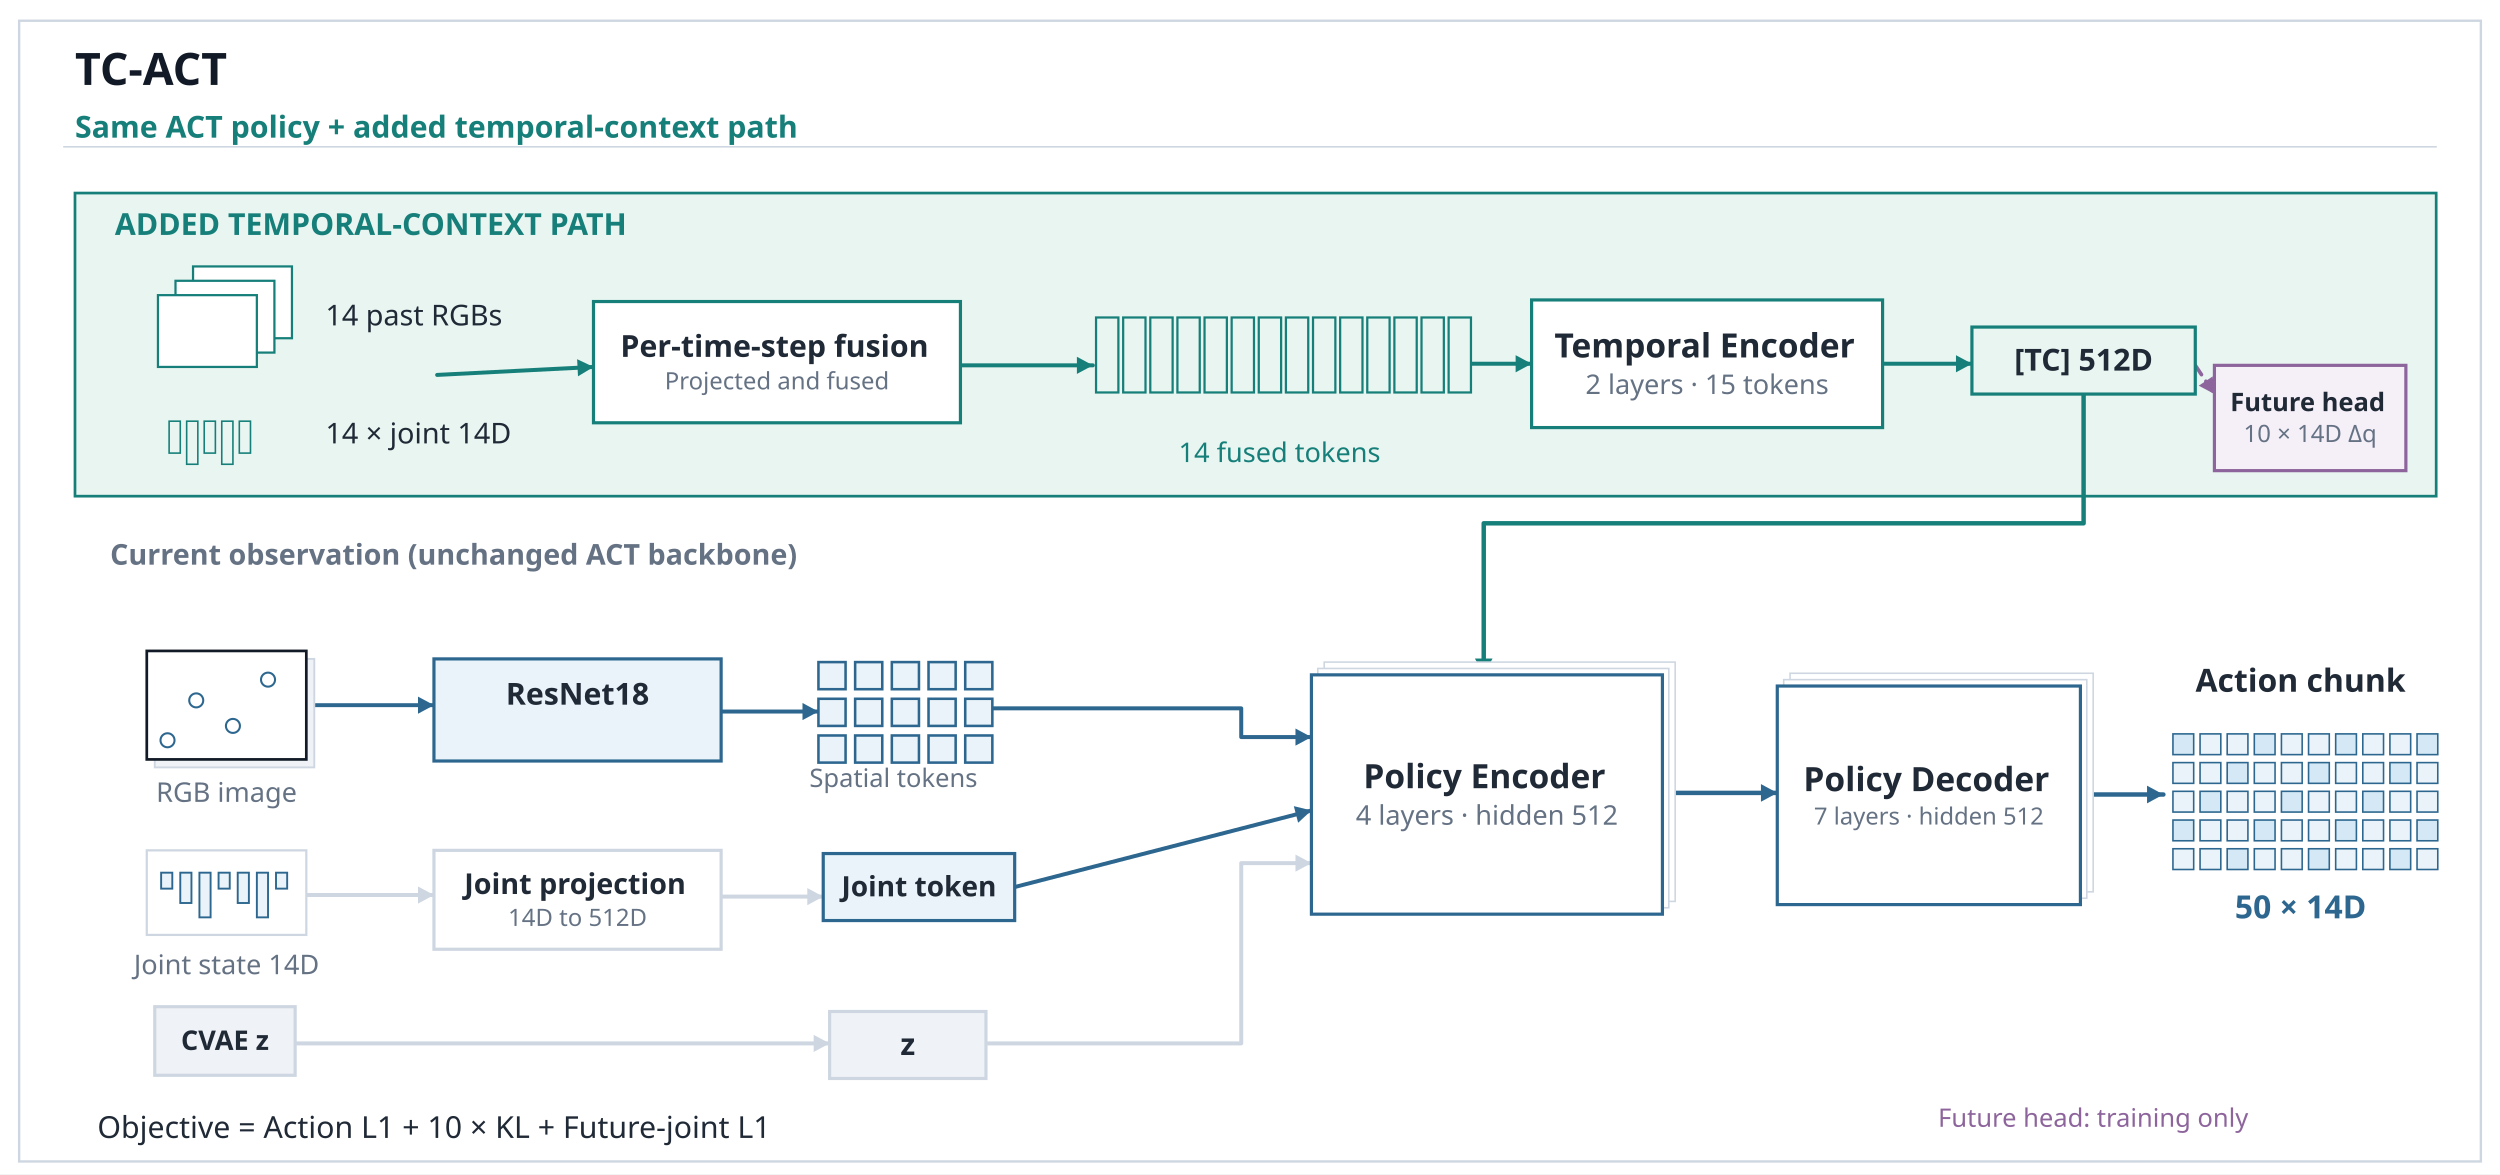
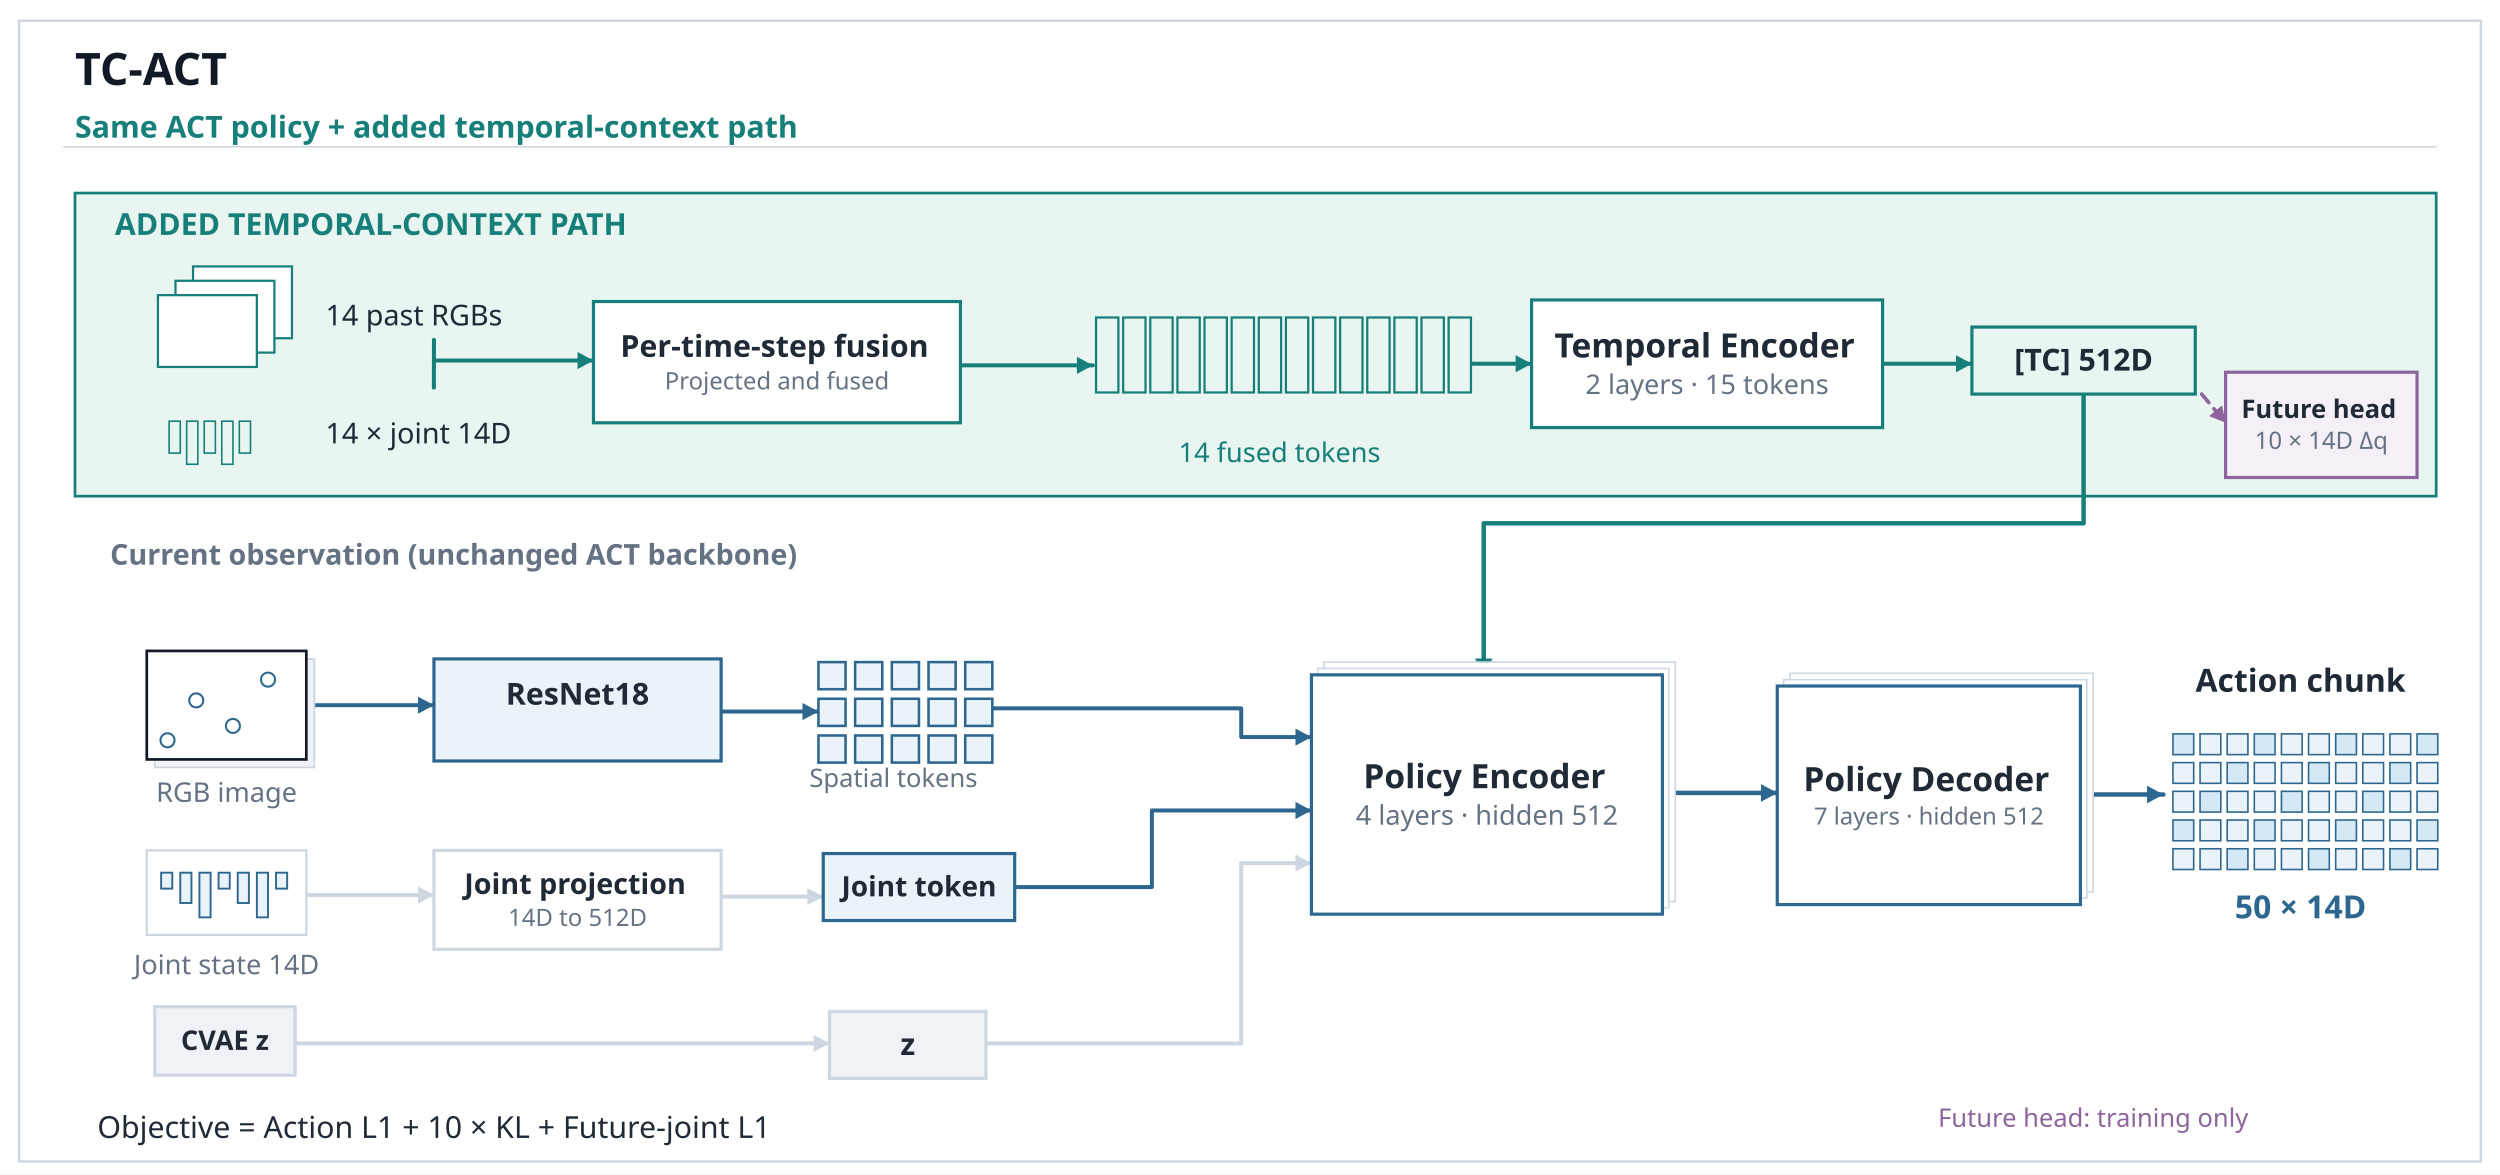
<svg xmlns="http://www.w3.org/2000/svg" width="1567" height="736" viewBox="1588 117 1567 736" role="img" aria-labelledby="figureTitle figureDescription">
  <rect x="1588" y="117" width="1567" height="736" fill="#FFFFFF" />
  <rect x="1600.00" y="130.00" width="1543.00" height="715.00" fill="#FFFFFF" stroke="#CED7E1" stroke-width="1.5" />
  <rect x="1635.00" y="238.00" width="1480.00" height="190.00" fill="#E8F5F1" stroke="#167F79" stroke-width="1.7" />
  <polyline points="60.00,104.00 3140.00,104.00" stroke="#CED7E1" stroke-width="1.50" fill="none" stroke-linecap="round" stroke-linejoin="round" />
  <polyline points="1628.00,209.00 3115.00,209.00" stroke="#CED7E1" stroke-width="1.00" fill="none" stroke-linecap="round" stroke-linejoin="round" />
  <polyline points="1706.00,340.00 1721.00,322.00 1736.00,331.00" stroke="#167F79" stroke-width="1.60" fill="none" stroke-linecap="round" stroke-linejoin="round" />
-   <polyline points="1862.00,352.00 1960.00,347.00" stroke="#167F79" stroke-width="2.50" fill="none" stroke-linecap="round" stroke-linejoin="round" />
-   <polygon points="1960.00,347.00 1950.29,352.88 1949.74,342.14" fill="#167F79" />
+   <polyline points="1859.96,359.98 1860.00,330.00 1860.00,343.00 1960.00,343.00" stroke="#167F79" stroke-width="2.50" fill="none" stroke-linecap="round" stroke-linejoin="round" />
+   <polygon points="1960.00,343.00 1950.00,348.38 1950.00,337.63" fill="#167F79" />
  <polyline points="2190.00,346.00 2273.00,346.00" stroke="#167F79" stroke-width="2.50" fill="none" stroke-linecap="round" stroke-linejoin="round" />
  <polygon points="2273.00,346.00 2263.00,351.38 2263.00,340.63" fill="#167F79" />
  <polyline points="2498.00,345.00 2548.00,345.00" stroke="#167F79" stroke-width="2.50" fill="none" stroke-linecap="round" stroke-linejoin="round" />
  <polygon points="2548.00,345.00 2538.00,350.38 2538.00,339.63" fill="#167F79" />
  <polyline points="2768.00,345.00 2824.00,345.00" stroke="#167F79" stroke-width="2.50" fill="none" stroke-linecap="round" stroke-linejoin="round" />
  <polygon points="2824.00,345.00 2814.00,350.38 2814.00,339.63" fill="#167F79" />
-   <polyline points="2964.00,346.00 2976.00,364.00" stroke="#8D659C" stroke-width="2.30" fill="none" stroke-linecap="round" stroke-linejoin="round" stroke-dasharray="7 5" />
-   <polygon points="2976.00,364.00 2966.16,358.73 2974.92,352.89" fill="#8D659C" />
+   <polyline points="2968.00,364.00 2983.00,382.00" stroke="#8D659C" stroke-width="2.30" fill="none" stroke-linecap="round" stroke-linejoin="round" stroke-dasharray="7 5" />
+   <polygon points="2983.00,382.00 2972.66,377.81 2980.75,371.07" fill="#8D659C" />
  <polyline points="1693.00,581.00 1711.00,556.00 1734.00,572.00 1756.00,543.00" stroke="#2D678F" stroke-width="2.00" fill="none" stroke-linecap="round" stroke-linejoin="round" />
  <polyline points="1780.00,559.00 1860.00,559.00" stroke="#2D678F" stroke-width="2.50" fill="none" stroke-linecap="round" stroke-linejoin="round" />
  <polygon points="1860.00,559.00 1850.00,564.38 1850.00,553.63" fill="#2D678F" />
  <polyline points="2040.00,563.00 2101.00,563.00" stroke="#2D678F" stroke-width="2.50" fill="none" stroke-linecap="round" stroke-linejoin="round" />
  <polygon points="2101.00,563.00 2091.00,568.38 2091.00,557.63" fill="#2D678F" />
  <polyline points="1780.00,678.00 1860.00,678.00" stroke="#CED7E1" stroke-width="2.50" fill="none" stroke-linecap="round" stroke-linejoin="round" />
  <polygon points="1860.00,678.00 1850.00,683.38 1850.00,672.63" fill="#CED7E1" />
  <polyline points="2040.00,679.00 2104.00,679.00" stroke="#CED7E1" stroke-width="2.50" fill="none" stroke-linecap="round" stroke-linejoin="round" />
  <polygon points="2104.00,679.00 2094.00,684.38 2094.00,673.63" fill="#CED7E1" />
  <polyline points="1773.00,771.00 2108.00,771.00" stroke="#CED7E1" stroke-width="2.50" fill="none" stroke-linecap="round" stroke-linejoin="round" />
  <polygon points="2108.00,771.00 2098.00,776.38 2098.00,765.63" fill="#CED7E1" />
  <polyline points="2209.00,561.00 2366.00,561.00 2366.00,579.00 2410.00,579.00" stroke="#2D678F" stroke-width="2.50" fill="none" stroke-linecap="round" stroke-linejoin="round" />
  <polygon points="2410.00,579.00 2400.00,584.38 2400.00,573.63" fill="#2D678F" />
-   <polyline points="2224.00,673.00 2410.00,625.00" stroke="#2D678F" stroke-width="2.50" fill="none" stroke-linecap="round" stroke-linejoin="round" />
-   <polygon points="2410.00,625.00 2401.66,632.70 2398.97,622.29" fill="#2D678F" />
+   <polyline points="2224.00,673.00 2310.00,673.00 2310.00,625.00 2410.00,625.00" stroke="#2D678F" stroke-width="2.50" fill="none" stroke-linecap="round" stroke-linejoin="round" />
+   <polygon points="2410.00,625.00 2400.00,630.38 2400.00,619.63" fill="#2D678F" />
  <polyline points="2206.00,771.00 2366.00,771.00 2366.00,658.00 2410.00,658.00" stroke="#CED7E1" stroke-width="2.50" fill="none" stroke-linecap="round" stroke-linejoin="round" />
  <polygon points="2410.00,658.00 2400.00,663.38 2400.00,652.63" fill="#CED7E1" />
  <polyline points="2630.00,614.00 2702.00,614.00" stroke="#2D678F" stroke-width="2.80" fill="none" stroke-linecap="round" stroke-linejoin="round" />
  <polygon points="2702.00,614.00 2691.76,619.54 2691.76,608.46" fill="#2D678F" />
  <polyline points="2892.00,615.00 2944.00,615.00" stroke="#2D678F" stroke-width="2.80" fill="none" stroke-linecap="round" stroke-linejoin="round" />
  <polygon points="2944.00,615.00 2933.76,620.54 2933.76,609.46" fill="#2D678F" />
  <polyline points="2894.00,364.00 2894.00,445.00 2518.00,445.00 2518.00,540.00" stroke="#167F79" stroke-width="2.80" fill="none" stroke-linecap="round" stroke-linejoin="round" />
  <polygon points="2518.00,540.00 2512.46,529.76 2523.54,529.76" fill="#167F79" />
  <rect x="1685.00" y="530.00" width="100.00" height="68.00" fill="#EFF3F7" stroke="#CED7E1" stroke-width="1.2" />
  <rect x="2418.00" y="532.00" width="220.00" height="150.00" fill="#FFFFFF" stroke="#CED7E1" stroke-width="1" />
  <rect x="2414.00" y="536.00" width="220.00" height="150.00" fill="#FFFFFF" stroke="#CED7E1" stroke-width="1" />
  <rect x="2710.00" y="539.00" width="190.00" height="137.00" fill="#FFFFFF" stroke="#CED7E1" stroke-width="1" />
  <rect x="2706.00" y="543.00" width="190.00" height="137.00" fill="#FFFFFF" stroke="#CED7E1" stroke-width="1" />
  <rect x="1709.00" y="284.00" width="62.00" height="45.00" fill="#FFFFFF" stroke="#167F79" stroke-width="1.4" />
  <rect x="1698.00" y="293.00" width="62.00" height="45.00" fill="#FFFFFF" stroke="#167F79" stroke-width="1.4" />
  <rect x="1687.00" y="302.00" width="62.00" height="45.00" fill="#FFFFFF" stroke="#167F79" stroke-width="1.4" />
  <rect x="1694.00" y="381.00" width="7.00" height="20.00" fill="#E8F5F1" stroke="#167F79" stroke-width="1" />
  <rect x="1705.00" y="381.00" width="7.00" height="27.00" fill="#E8F5F1" stroke="#167F79" stroke-width="1" />
  <rect x="1716.00" y="381.00" width="7.00" height="20.00" fill="#E8F5F1" stroke="#167F79" stroke-width="1" />
  <rect x="1727.00" y="381.00" width="7.00" height="27.00" fill="#E8F5F1" stroke="#167F79" stroke-width="1" />
  <rect x="1738.00" y="381.00" width="7.00" height="20.00" fill="#E8F5F1" stroke="#167F79" stroke-width="1" />
  <rect x="1960.00" y="306.00" width="230.00" height="76.00" fill="#FFFFFF" stroke="#167F79" stroke-width="2" />
  <text x="2075.00" y="340.67" text-anchor="middle" font-family="'Noto Sans','DejaVu Sans',Arial,sans-serif">
    <tspan x="2075.00" dy="0.00" font-size="19.00" font-weight="bold" fill="#202936">Per-time-step fusion</tspan>
    <tspan x="2075.00" dy="20.37" font-size="15.00" font-weight="normal" fill="#657284">Projected and fused</tspan>
  </text>
  <rect x="2275.00" y="316.00" width="14.00" height="47.00" fill="#E8F5F1" stroke="#167F79" stroke-width="1.4" />
  <rect x="2292.00" y="316.00" width="14.00" height="47.00" fill="#E8F5F1" stroke="#167F79" stroke-width="1.4" />
  <rect x="2309.00" y="316.00" width="14.00" height="47.00" fill="#E8F5F1" stroke="#167F79" stroke-width="1.4" />
  <rect x="2326.00" y="316.00" width="14.00" height="47.00" fill="#E8F5F1" stroke="#167F79" stroke-width="1.4" />
  <rect x="2343.00" y="316.00" width="14.00" height="47.00" fill="#E8F5F1" stroke="#167F79" stroke-width="1.4" />
  <rect x="2360.00" y="316.00" width="14.00" height="47.00" fill="#E8F5F1" stroke="#167F79" stroke-width="1.4" />
  <rect x="2377.00" y="316.00" width="14.00" height="47.00" fill="#E8F5F1" stroke="#167F79" stroke-width="1.4" />
  <rect x="2394.00" y="316.00" width="14.00" height="47.00" fill="#E8F5F1" stroke="#167F79" stroke-width="1.4" />
  <rect x="2411.00" y="316.00" width="14.00" height="47.00" fill="#E8F5F1" stroke="#167F79" stroke-width="1.4" />
  <rect x="2428.00" y="316.00" width="14.00" height="47.00" fill="#E8F5F1" stroke="#167F79" stroke-width="1.4" />
  <rect x="2445.00" y="316.00" width="14.00" height="47.00" fill="#E8F5F1" stroke="#167F79" stroke-width="1.4" />
  <rect x="2462.00" y="316.00" width="14.00" height="47.00" fill="#E8F5F1" stroke="#167F79" stroke-width="1.4" />
  <rect x="2479.00" y="316.00" width="14.00" height="47.00" fill="#E8F5F1" stroke="#167F79" stroke-width="1.4" />
  <rect x="2496.00" y="316.00" width="14.00" height="47.00" fill="#E8F5F1" stroke="#167F79" stroke-width="1.4" />
  <rect x="2548.00" y="305.00" width="220.00" height="80.00" fill="#FFFFFF" stroke="#167F79" stroke-width="2" />
  <text x="2658.00" y="341.05" text-anchor="middle" font-family="'Noto Sans','DejaVu Sans',Arial,sans-serif">
    <tspan x="2658.00" dy="0.00" font-size="21.00" font-weight="bold" fill="#202936">Temporal Encoder</tspan>
    <tspan x="2658.00" dy="22.91" font-size="17.00" font-weight="normal" fill="#657284">2 layers · 15 tokens</tspan>
  </text>
  <rect x="2824.00" y="322.00" width="140.00" height="42.00" fill="#E8F5F1" stroke="#167F79" stroke-width="2" />
  <text x="2894.00" y="349.27" text-anchor="middle" font-family="'Noto Sans','DejaVu Sans',Arial,sans-serif">
    <tspan x="2894.00" dy="0.00" font-size="19.00" font-weight="bold" fill="#202936">[TC] 512D</tspan>
  </text>
-   <rect x="2976.00" y="346.00" width="120.00" height="66.00" fill="#F5EFF8" stroke="#8D659C" stroke-width="2" />
-   <text x="3036.00" y="374.68" text-anchor="middle" font-family="'Noto Sans','DejaVu Sans',Arial,sans-serif">
-     <tspan x="3036.00" dy="0.00" font-size="16.00" font-weight="bold" fill="#202936">Future head</tspan>
-     <tspan x="3036.00" dy="19.38" font-size="15.00" font-weight="normal" fill="#657284">10 × 14D Δq</tspan>
+   <rect x="2983.00" y="350.30" width="120.00" height="66.00" fill="#F5EFF8" stroke="#8D659C" stroke-width="2" />
+   <text x="3043.00" y="378.98" text-anchor="middle" font-family="'Noto Sans','DejaVu Sans',Arial,sans-serif">
+     <tspan x="3043.00" dy="0.00" font-size="16.00" font-weight="bold" fill="#202936">Future head</tspan>
+     <tspan x="3043.00" dy="19.38" font-size="15.00" font-weight="normal" fill="#657284">10 × 14D Δq</tspan>
  </text>
  <rect x="1680.00" y="525.00" width="100.00" height="68.00" fill="#FFFFFF" stroke="#111A26" stroke-width="1.7" />
  <ellipse cx="1693.00" cy="581.00" rx="4.40" ry="4.40" fill="#FFFFFF" stroke="#2D678F" stroke-width="1.3" />
  <ellipse cx="1711.00" cy="556.00" rx="4.40" ry="4.40" fill="#FFFFFF" stroke="#2D678F" stroke-width="1.3" />
  <ellipse cx="1734.00" cy="572.00" rx="4.40" ry="4.40" fill="#FFFFFF" stroke="#2D678F" stroke-width="1.3" />
  <ellipse cx="1756.00" cy="543.00" rx="4.40" ry="4.40" fill="#FFFFFF" stroke="#2D678F" stroke-width="1.3" />
  <rect x="1680.00" y="650.00" width="100.00" height="53.00" fill="#FFFFFF" stroke="#CED7E1" stroke-width="1.4" />
  <rect x="1689.00" y="664.00" width="7.00" height="10.00" fill="#EAF3F9" stroke="#2D678F" stroke-width="1.2" />
  <rect x="1701.00" y="664.00" width="7.00" height="19.00" fill="#EAF3F9" stroke="#2D678F" stroke-width="1.2" />
  <rect x="1713.00" y="664.00" width="7.00" height="28.00" fill="#EAF3F9" stroke="#2D678F" stroke-width="1.2" />
  <rect x="1725.00" y="664.00" width="7.00" height="10.00" fill="#EAF3F9" stroke="#2D678F" stroke-width="1.2" />
  <rect x="1737.00" y="664.00" width="7.00" height="19.00" fill="#EAF3F9" stroke="#2D678F" stroke-width="1.2" />
  <rect x="1749.00" y="664.00" width="7.00" height="28.00" fill="#EAF3F9" stroke="#2D678F" stroke-width="1.2" />
  <rect x="1761.00" y="664.00" width="7.00" height="10.00" fill="#EAF3F9" stroke="#2D678F" stroke-width="1.2" />
  <rect x="1685.00" y="748.00" width="88.00" height="43.00" fill="#EFF3F7" stroke="#CED7E1" stroke-width="2" />
  <text x="1729.00" y="775.11" text-anchor="middle" font-family="'Noto Sans','DejaVu Sans',Arial,sans-serif">
    <tspan x="1729.00" dy="0.00" font-size="17.00" font-weight="bold" fill="#202936">CVAE z</tspan>
  </text>
  <rect x="1860.00" y="530.00" width="180.00" height="64.00" fill="#EAF3F9" stroke="#2D678F" stroke-width="2" />
  <text x="1950.00" y="558.67" text-anchor="middle" font-family="'Noto Sans','DejaVu Sans',Arial,sans-serif">
    <tspan x="1950.00" dy="0.00" font-size="19.00" font-weight="bold" fill="#202936">ResNet18</tspan>
  </text>
  <rect x="1860.00" y="650.00" width="180.00" height="62.00" fill="#FFFFFF" stroke="#CED7E1" stroke-width="2" />
  <text x="1950.00" y="677.34" text-anchor="middle" font-family="'Noto Sans','DejaVu Sans',Arial,sans-serif">
    <tspan x="1950.00" dy="0.00" font-size="18.00" font-weight="bold" fill="#202936">Joint projection</tspan>
    <tspan x="1950.00" dy="20.04" font-size="15.00" font-weight="normal" fill="#657284">14D to 512D</tspan>
  </text>
  <rect x="2101.00" y="532.00" width="17.00" height="17.00" fill="#EAF3F9" stroke="#2D678F" stroke-width="1.6" />
  <rect x="2101.00" y="555.00" width="17.00" height="17.00" fill="#EAF3F9" stroke="#2D678F" stroke-width="1.6" />
  <rect x="2101.00" y="578.00" width="17.00" height="17.00" fill="#EAF3F9" stroke="#2D678F" stroke-width="1.6" />
  <rect x="2124.00" y="532.00" width="17.00" height="17.00" fill="#EAF3F9" stroke="#2D678F" stroke-width="1.6" />
  <rect x="2124.00" y="555.00" width="17.00" height="17.00" fill="#EAF3F9" stroke="#2D678F" stroke-width="1.6" />
  <rect x="2124.00" y="578.00" width="17.00" height="17.00" fill="#EAF3F9" stroke="#2D678F" stroke-width="1.6" />
  <rect x="2147.00" y="532.00" width="17.00" height="17.00" fill="#EAF3F9" stroke="#2D678F" stroke-width="1.6" />
  <rect x="2147.00" y="555.00" width="17.00" height="17.00" fill="#EAF3F9" stroke="#2D678F" stroke-width="1.6" />
  <rect x="2147.00" y="578.00" width="17.00" height="17.00" fill="#EAF3F9" stroke="#2D678F" stroke-width="1.6" />
  <rect x="2170.00" y="532.00" width="17.00" height="17.00" fill="#EAF3F9" stroke="#2D678F" stroke-width="1.6" />
  <rect x="2170.00" y="555.00" width="17.00" height="17.00" fill="#EAF3F9" stroke="#2D678F" stroke-width="1.6" />
  <rect x="2170.00" y="578.00" width="17.00" height="17.00" fill="#EAF3F9" stroke="#2D678F" stroke-width="1.6" />
  <rect x="2193.00" y="532.00" width="17.00" height="17.00" fill="#EAF3F9" stroke="#2D678F" stroke-width="1.6" />
  <rect x="2193.00" y="555.00" width="17.00" height="17.00" fill="#EAF3F9" stroke="#2D678F" stroke-width="1.6" />
  <rect x="2193.00" y="578.00" width="17.00" height="17.00" fill="#EAF3F9" stroke="#2D678F" stroke-width="1.6" />
  <rect x="2104.00" y="652.00" width="120.00" height="42.00" fill="#EAF3F9" stroke="#2D678F" stroke-width="2" />
  <text x="2164.00" y="678.80" text-anchor="middle" font-family="'Noto Sans','DejaVu Sans',Arial,sans-serif">
    <tspan x="2164.00" dy="0.00" font-size="17.57" font-weight="bold" fill="#202936">Joint token</tspan>
  </text>
  <rect x="2108.00" y="751.00" width="98.00" height="42.00" fill="#EFF3F7" stroke="#CED7E1" stroke-width="2" />
  <text x="2157.00" y="778.27" text-anchor="middle" font-family="'Noto Sans','DejaVu Sans',Arial,sans-serif">
    <tspan x="2157.00" dy="0.00" font-size="19.00" font-weight="bold" fill="#202936">z</tspan>
  </text>
  <rect x="2410.00" y="540.00" width="220.00" height="150.00" fill="#FFFFFF" stroke="#2D678F" stroke-width="2" />
  <text x="2520.00" y="611.05" text-anchor="middle" font-family="'Noto Sans','DejaVu Sans',Arial,sans-serif">
    <tspan x="2520.00" dy="0.00" font-size="21.00" font-weight="bold" fill="#202936">Policy Encoder</tspan>
    <tspan x="2520.00" dy="22.91" font-size="17.00" font-weight="normal" fill="#657284">4 layers · hidden 512</tspan>
  </text>
  <rect x="2702.00" y="547.00" width="190.00" height="137.00" fill="#FFFFFF" stroke="#2D678F" stroke-width="2" />
  <text x="2797.00" y="612.90" text-anchor="middle" font-family="'Noto Sans','DejaVu Sans',Arial,sans-serif">
    <tspan x="2797.00" dy="0.00" font-size="21.00" font-weight="bold" fill="#202936">Policy Decoder</tspan>
    <tspan x="2797.00" dy="20.93" font-size="14.90" font-weight="normal" fill="#657284">7 layers · hidden 512</tspan>
  </text>
  <rect x="2950.00" y="577.00" width="13.00" height="13.00" fill="#D4E9F5" stroke="#2D678F" stroke-width="1.0" />
  <rect x="2950.00" y="595.00" width="13.00" height="13.00" fill="#EAF3F9" stroke="#2D678F" stroke-width="1.0" />
  <rect x="2950.00" y="613.00" width="13.00" height="13.00" fill="#EAF3F9" stroke="#2D678F" stroke-width="1.0" />
  <rect x="2950.00" y="631.00" width="13.00" height="13.00" fill="#D4E9F5" stroke="#2D678F" stroke-width="1.0" />
  <rect x="2950.00" y="649.00" width="13.00" height="13.00" fill="#EAF3F9" stroke="#2D678F" stroke-width="1.0" />
  <rect x="2967.00" y="577.00" width="13.00" height="13.00" fill="#EAF3F9" stroke="#2D678F" stroke-width="1.0" />
  <rect x="2967.00" y="595.00" width="13.00" height="13.00" fill="#EAF3F9" stroke="#2D678F" stroke-width="1.0" />
  <rect x="2967.00" y="613.00" width="13.00" height="13.00" fill="#D4E9F5" stroke="#2D678F" stroke-width="1.0" />
  <rect x="2967.00" y="631.00" width="13.00" height="13.00" fill="#EAF3F9" stroke="#2D678F" stroke-width="1.0" />
  <rect x="2967.00" y="649.00" width="13.00" height="13.00" fill="#EAF3F9" stroke="#2D678F" stroke-width="1.0" />
  <rect x="2984.00" y="577.00" width="13.00" height="13.00" fill="#EAF3F9" stroke="#2D678F" stroke-width="1.0" />
  <rect x="2984.00" y="595.00" width="13.00" height="13.00" fill="#D4E9F5" stroke="#2D678F" stroke-width="1.0" />
  <rect x="2984.00" y="613.00" width="13.00" height="13.00" fill="#EAF3F9" stroke="#2D678F" stroke-width="1.0" />
  <rect x="2984.00" y="631.00" width="13.00" height="13.00" fill="#EAF3F9" stroke="#2D678F" stroke-width="1.0" />
  <rect x="2984.00" y="649.00" width="13.00" height="13.00" fill="#D4E9F5" stroke="#2D678F" stroke-width="1.0" />
  <rect x="3001.00" y="577.00" width="13.00" height="13.00" fill="#D4E9F5" stroke="#2D678F" stroke-width="1.0" />
  <rect x="3001.00" y="595.00" width="13.00" height="13.00" fill="#EAF3F9" stroke="#2D678F" stroke-width="1.0" />
  <rect x="3001.00" y="613.00" width="13.00" height="13.00" fill="#EAF3F9" stroke="#2D678F" stroke-width="1.0" />
  <rect x="3001.00" y="631.00" width="13.00" height="13.00" fill="#D4E9F5" stroke="#2D678F" stroke-width="1.0" />
  <rect x="3001.00" y="649.00" width="13.00" height="13.00" fill="#EAF3F9" stroke="#2D678F" stroke-width="1.0" />
  <rect x="3018.00" y="577.00" width="13.00" height="13.00" fill="#EAF3F9" stroke="#2D678F" stroke-width="1.0" />
  <rect x="3018.00" y="595.00" width="13.00" height="13.00" fill="#EAF3F9" stroke="#2D678F" stroke-width="1.0" />
  <rect x="3018.00" y="613.00" width="13.00" height="13.00" fill="#D4E9F5" stroke="#2D678F" stroke-width="1.0" />
  <rect x="3018.00" y="631.00" width="13.00" height="13.00" fill="#EAF3F9" stroke="#2D678F" stroke-width="1.0" />
  <rect x="3018.00" y="649.00" width="13.00" height="13.00" fill="#EAF3F9" stroke="#2D678F" stroke-width="1.0" />
  <rect x="3035.00" y="577.00" width="13.00" height="13.00" fill="#EAF3F9" stroke="#2D678F" stroke-width="1.0" />
  <rect x="3035.00" y="595.00" width="13.00" height="13.00" fill="#D4E9F5" stroke="#2D678F" stroke-width="1.0" />
  <rect x="3035.00" y="613.00" width="13.00" height="13.00" fill="#EAF3F9" stroke="#2D678F" stroke-width="1.0" />
  <rect x="3035.00" y="631.00" width="13.00" height="13.00" fill="#EAF3F9" stroke="#2D678F" stroke-width="1.0" />
  <rect x="3035.00" y="649.00" width="13.00" height="13.00" fill="#D4E9F5" stroke="#2D678F" stroke-width="1.0" />
  <rect x="3052.00" y="577.00" width="13.00" height="13.00" fill="#D4E9F5" stroke="#2D678F" stroke-width="1.0" />
  <rect x="3052.00" y="595.00" width="13.00" height="13.00" fill="#EAF3F9" stroke="#2D678F" stroke-width="1.0" />
  <rect x="3052.00" y="613.00" width="13.00" height="13.00" fill="#EAF3F9" stroke="#2D678F" stroke-width="1.0" />
  <rect x="3052.00" y="631.00" width="13.00" height="13.00" fill="#D4E9F5" stroke="#2D678F" stroke-width="1.0" />
  <rect x="3052.00" y="649.00" width="13.00" height="13.00" fill="#EAF3F9" stroke="#2D678F" stroke-width="1.0" />
  <rect x="3069.00" y="577.00" width="13.00" height="13.00" fill="#EAF3F9" stroke="#2D678F" stroke-width="1.0" />
  <rect x="3069.00" y="595.00" width="13.00" height="13.00" fill="#EAF3F9" stroke="#2D678F" stroke-width="1.0" />
  <rect x="3069.00" y="613.00" width="13.00" height="13.00" fill="#D4E9F5" stroke="#2D678F" stroke-width="1.0" />
  <rect x="3069.00" y="631.00" width="13.00" height="13.00" fill="#EAF3F9" stroke="#2D678F" stroke-width="1.0" />
  <rect x="3069.00" y="649.00" width="13.00" height="13.00" fill="#EAF3F9" stroke="#2D678F" stroke-width="1.0" />
  <rect x="3086.00" y="577.00" width="13.00" height="13.00" fill="#EAF3F9" stroke="#2D678F" stroke-width="1.0" />
  <rect x="3086.00" y="595.00" width="13.00" height="13.00" fill="#D4E9F5" stroke="#2D678F" stroke-width="1.0" />
  <rect x="3086.00" y="613.00" width="13.00" height="13.00" fill="#EAF3F9" stroke="#2D678F" stroke-width="1.0" />
  <rect x="3086.00" y="631.00" width="13.00" height="13.00" fill="#EAF3F9" stroke="#2D678F" stroke-width="1.0" />
  <rect x="3086.00" y="649.00" width="13.00" height="13.00" fill="#D4E9F5" stroke="#2D678F" stroke-width="1.0" />
  <rect x="3103.00" y="577.00" width="13.00" height="13.00" fill="#D4E9F5" stroke="#2D678F" stroke-width="1.0" />
  <rect x="3103.00" y="595.00" width="13.00" height="13.00" fill="#EAF3F9" stroke="#2D678F" stroke-width="1.0" />
  <rect x="3103.00" y="613.00" width="13.00" height="13.00" fill="#EAF3F9" stroke="#2D678F" stroke-width="1.0" />
  <rect x="3103.00" y="631.00" width="13.00" height="13.00" fill="#D4E9F5" stroke="#2D678F" stroke-width="1.0" />
  <rect x="3103.00" y="649.00" width="13.00" height="13.00" fill="#EAF3F9" stroke="#2D678F" stroke-width="1.0" />
  <text x="1635.00" y="170.24" text-anchor="start" font-family="'Noto Sans','DejaVu Sans',Arial,sans-serif">
    <tspan x="1635.00" dy="0.00" font-size="28.00" font-weight="bold" fill="#111A26">TC-ACT</tspan>
  </text>
  <text x="1635.00" y="203.27" text-anchor="start" font-family="'Noto Sans','DejaVu Sans',Arial,sans-serif">
    <tspan x="1635.00" dy="0.00" font-size="19.00" font-weight="bold" fill="#167F79">Same ACT policy + added temporal-context path</tspan>
  </text>
  <text x="1660.00" y="264.27" text-anchor="start" font-family="'Noto Sans','DejaVu Sans',Arial,sans-serif">
    <tspan x="1660.00" dy="0.00" font-size="19.00" font-weight="bold" fill="#167F79">ADDED TEMPORAL-CONTEXT PATH</tspan>
  </text>
  <text x="1792.00" y="320.94" text-anchor="start" font-family="'Noto Sans','DejaVu Sans',Arial,sans-serif">
    <tspan x="1792.00" dy="0.00" font-size="18.00" font-weight="normal" fill="#202936">14 past RGBs</tspan>
  </text>
  <text x="1792.00" y="394.94" text-anchor="start" font-family="'Noto Sans','DejaVu Sans',Arial,sans-serif">
    <tspan x="1792.00" dy="0.00" font-size="18.00" font-weight="normal" fill="#202936">14 × joint 14D</tspan>
  </text>
  <text x="2390.00" y="406.61" text-anchor="middle" font-family="'Noto Sans','DejaVu Sans',Arial,sans-serif">
    <tspan x="2390.00" dy="0.00" font-size="17.00" font-weight="normal" fill="#167F79">14 fused tokens</tspan>
  </text>
  <text x="1657.00" y="470.94" text-anchor="start" font-family="'Noto Sans','DejaVu Sans',Arial,sans-serif">
    <tspan x="1657.00" dy="0.00" font-size="18.00" font-weight="bold" fill="#657284">Current observation (unchanged ACT backbone)</tspan>
  </text>
  <text x="1730.00" y="619.61" text-anchor="middle" font-family="'Noto Sans','DejaVu Sans',Arial,sans-serif">
    <tspan x="1730.00" dy="0.00" font-size="17.00" font-weight="normal" fill="#657284">RGB image</tspan>
  </text>
  <text x="1730.00" y="727.61" text-anchor="middle" font-family="'Noto Sans','DejaVu Sans',Arial,sans-serif">
    <tspan x="1730.00" dy="0.00" font-size="17.00" font-weight="normal" fill="#657284">Joint state 14D</tspan>
  </text>
  <text x="2148.00" y="610.28" text-anchor="middle" font-family="'Noto Sans','DejaVu Sans',Arial,sans-serif">
    <tspan x="2148.00" dy="0.00" font-size="16.00" font-weight="normal" fill="#657284">Spatial tokens</tspan>
  </text>
  <text x="3030.00" y="550.60" text-anchor="middle" font-family="'Noto Sans','DejaVu Sans',Arial,sans-serif">
    <tspan x="3030.00" dy="0.00" font-size="20.00" font-weight="bold" fill="#202936">Action chunk</tspan>
  </text>
  <text x="3030.00" y="692.60" text-anchor="middle" font-family="'Noto Sans','DejaVu Sans',Arial,sans-serif">
    <tspan x="3030.00" dy="0.00" font-size="20.00" font-weight="bold" fill="#2D678F">50 × 14D</tspan>
  </text>
  <text x="1649.00" y="830.27" text-anchor="start" font-family="'Noto Sans','DejaVu Sans',Arial,sans-serif">
    <tspan x="1649.00" dy="0.00" font-size="19.00" font-weight="normal" fill="#202936">Objective  =  Action L1  +  10 × KL  +  Future-joint L1</tspan>
  </text>
  <text x="2900.00" y="823.28" text-anchor="middle" font-family="'Noto Sans','DejaVu Sans',Arial,sans-serif">
    <tspan x="2900.00" dy="0.00" font-size="16.00" font-weight="normal" fill="#8D659C">Future head: training only</tspan>
  </text>
</svg>
